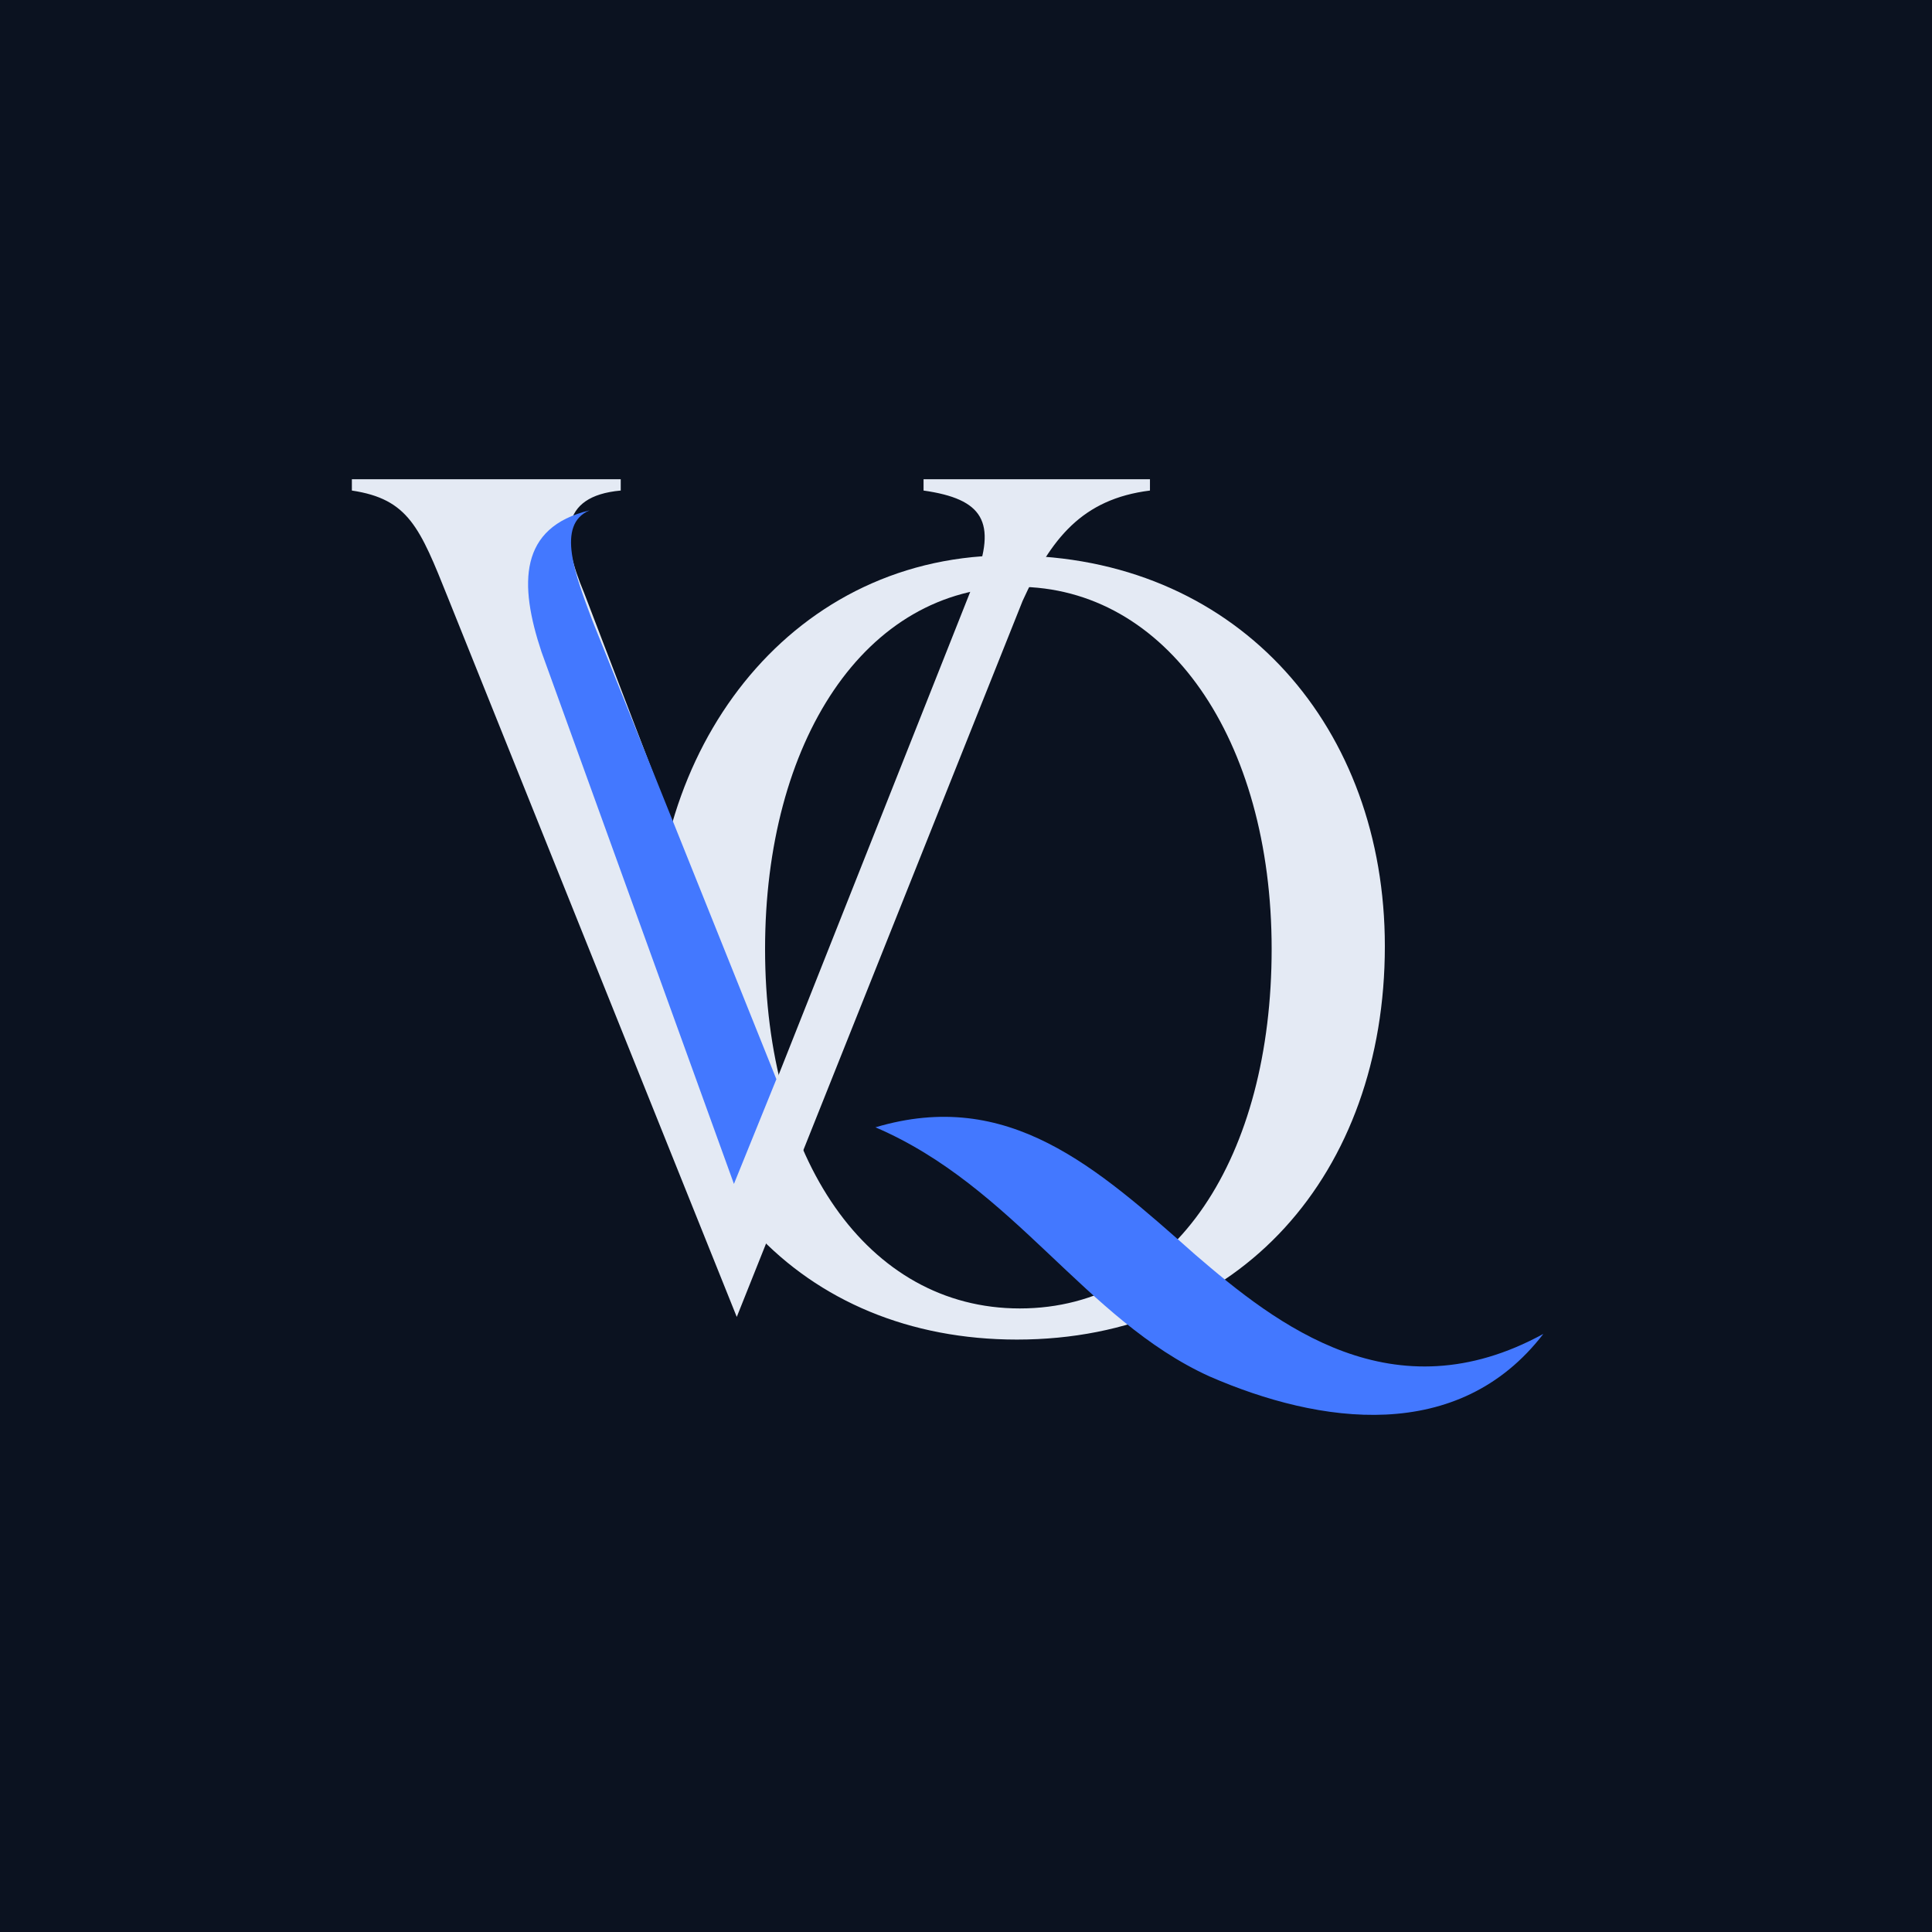
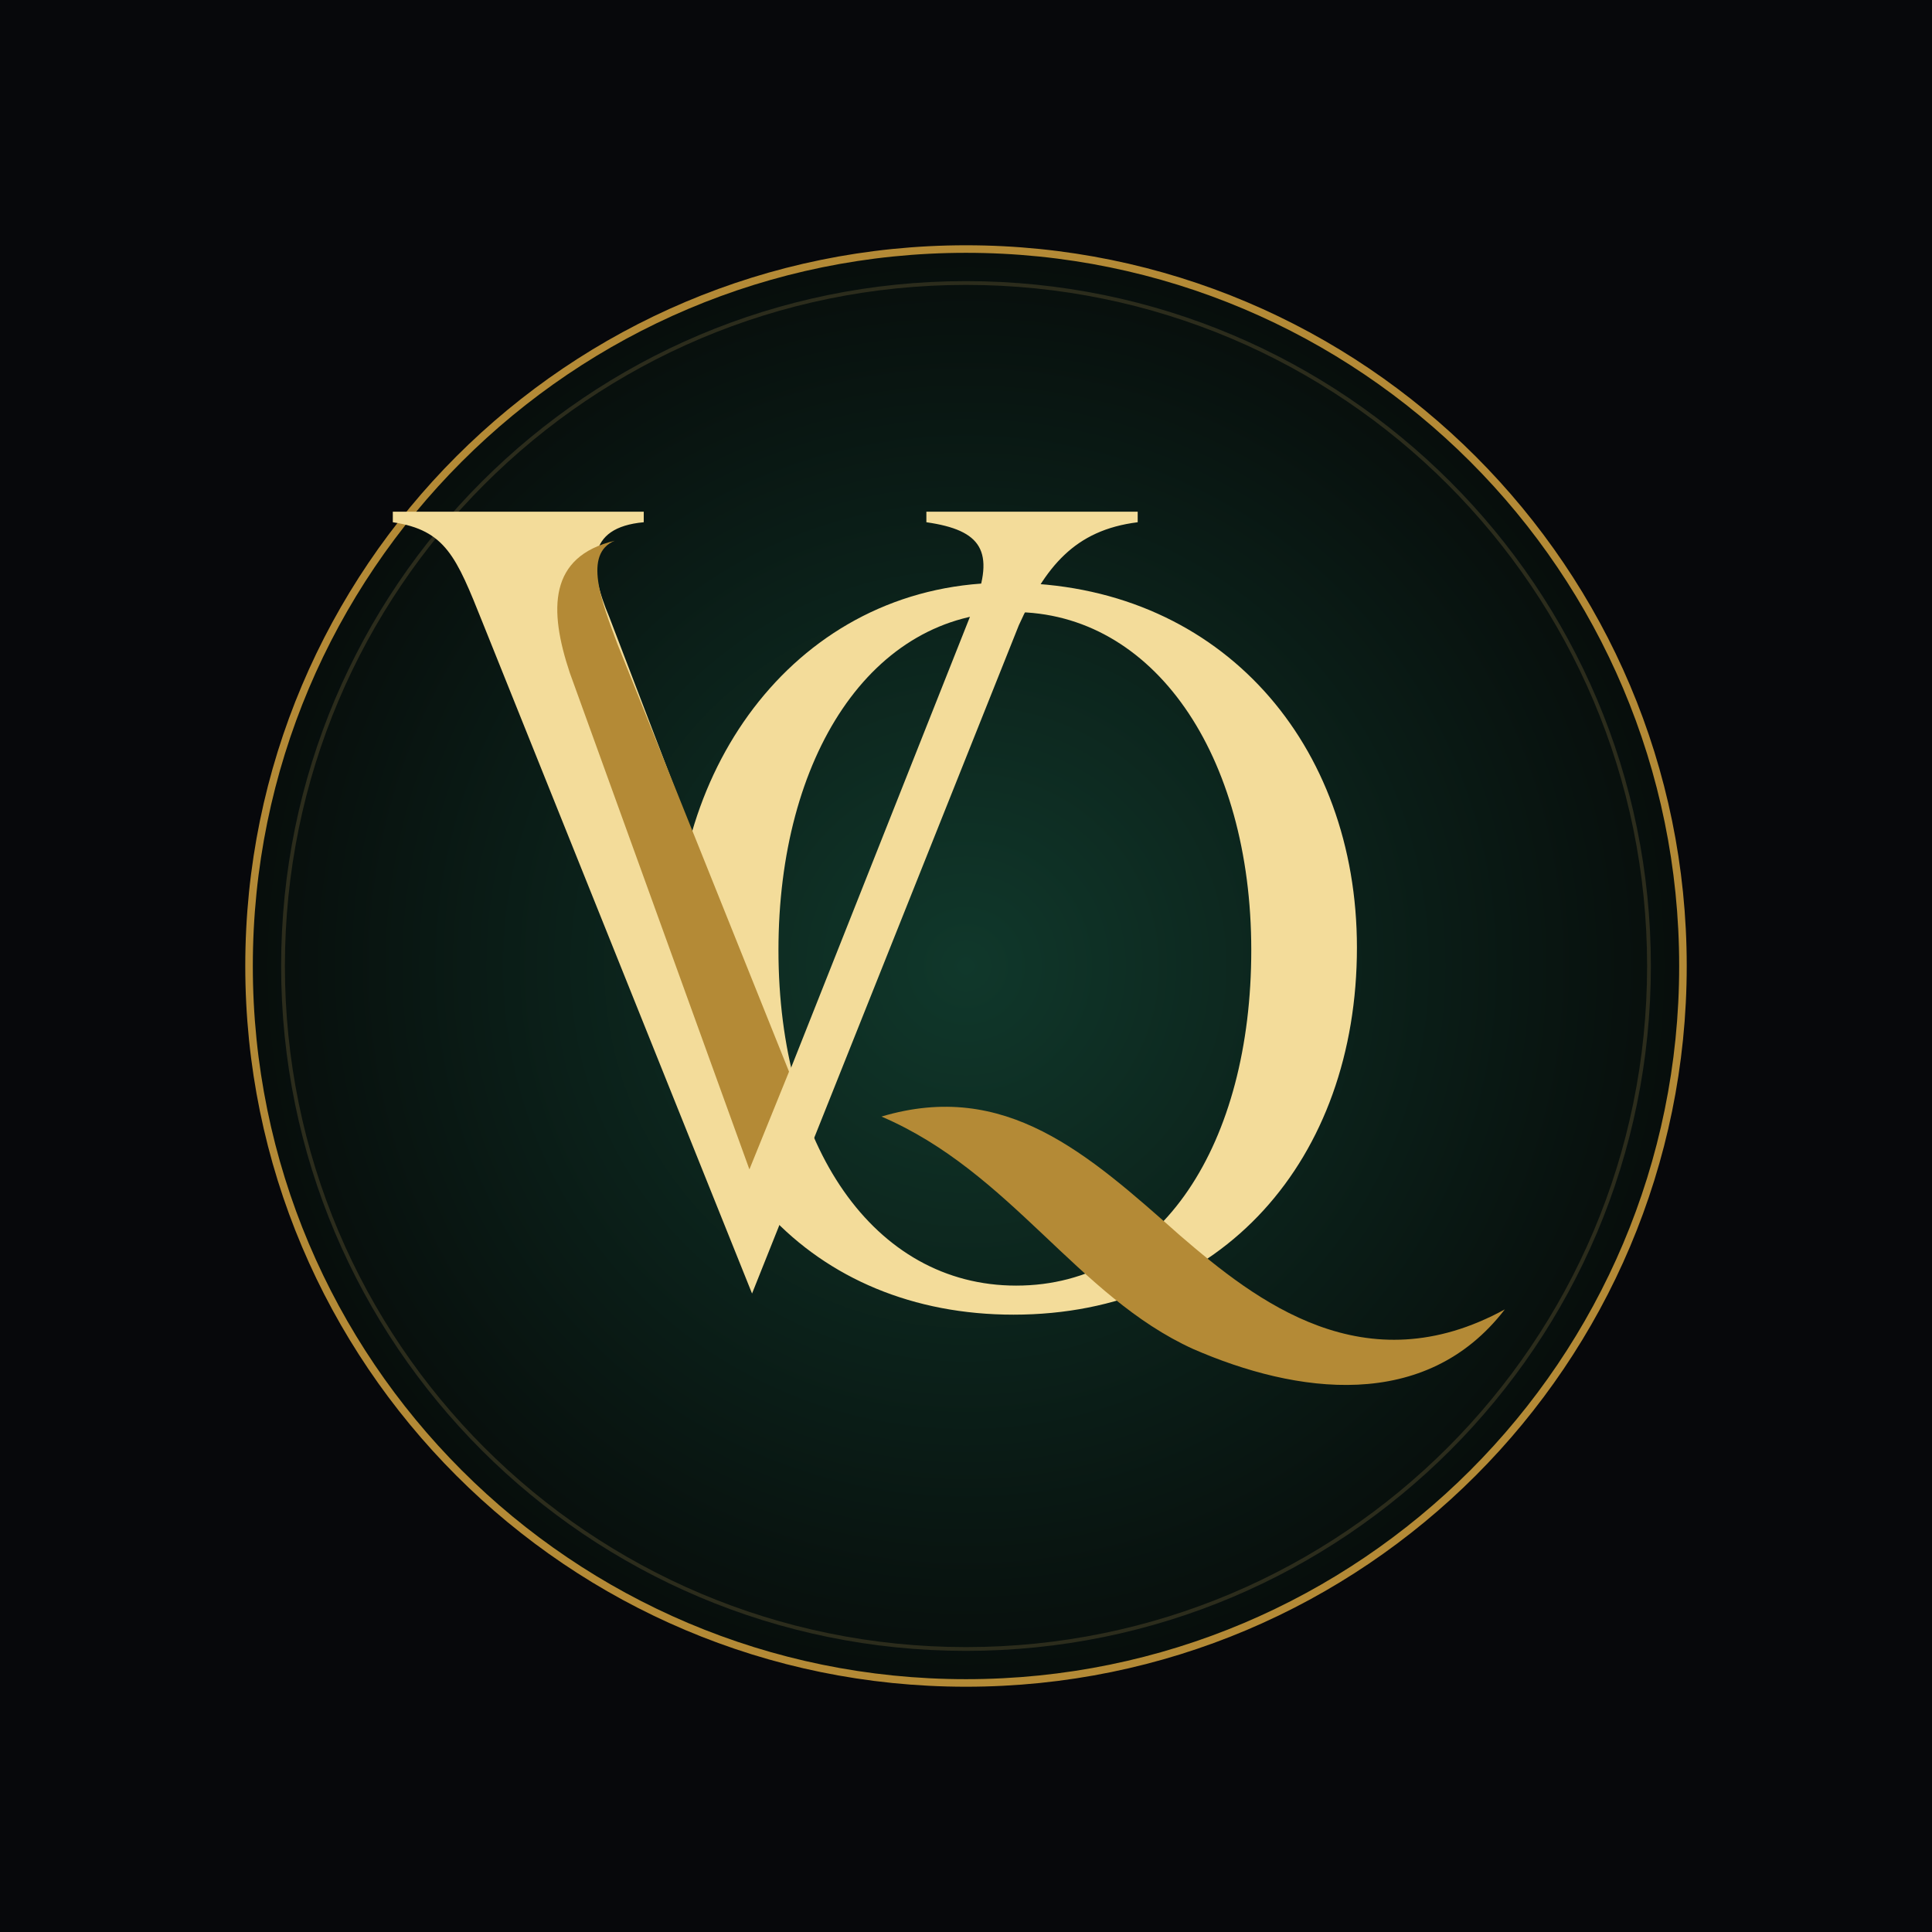
<svg xmlns="http://www.w3.org/2000/svg" viewBox="0 0 512 512">
-   <rect width="512" height="512" rx="0" fill="#0B1220" />
-   <g transform="translate(76 121) scale(.75)">
-     <path fill="#E4EAF4" d="M260 35C182 32 130 98 130 174C130 257 182 312 258 312C337 312 388 253 388 173C388 96 337 37 260 35ZM258 46C311 46 348 100 348 174C348 247 314 301 259 301C205 301 169 248 169 174C169 101 204 46 258 46Z" />
-     <path fill="#4378FF" d="M208 237C255 223 286 251 321 282C350 307 391 339 444 310C414 349 365 342 326 325C282 305 257 258 208 237Z" />
-     <path fill="#E4EAF4" d="M23 8H118V12C96 14 97 29 105 48L172 223L243 44C251 23 246 15 225 12V8H305V12C281 15 270 29 260 51L159 304L57 50C47 25 43 15 23 12Z" />
-     <path fill="#4378FF" d="M107 19C95 24 102 42 108 58L173 220L158 257L90 69C82 45 82 25 107 19Z" />
+   <defs>
+     <radialGradient id="felt">
+       <stop stop-color="#10382b" />
+       <stop offset="1" stop-color="#070d0b" />
+     </radialGradient>
+   </defs>
+   <rect width="512" height="512" rx="0" fill="#07080b" />
+   <circle cx="256" cy="256" r="190" fill="url(#felt)" stroke="#b48a36" stroke-width="2" />
+   <circle cx="256" cy="256" r="181" fill="none" stroke="#e8c46a" stroke-opacity=".16" />
+   <g transform="translate(88 130) scale(.70)">
+     <path fill="#F3DC9A" d="M260 35C182 32 130 98 130 174C130 257 182 312 258 312C337 312 388 253 388 173C388 96 337 37 260 35ZM258 46C311 46 348 100 348 174C348 247 314 301 259 301C205 301 169 248 169 174C169 101 204 46 258 46Z" />
+     <path fill="#B48A36" d="M208 237C255 223 286 251 321 282C350 307 391 339 444 310C414 349 365 342 326 325C282 305 257 258 208 237Z" />
+     <path fill="#F3DC9A" d="M23 8H118V12C96 14 97 29 105 48L172 223L243 44C251 23 246 15 225 12V8H305V12C281 15 270 29 260 51L159 304L57 50C47 25 43 15 23 12Z" />
+     <path fill="#B48A36" d="M107 19C95 24 102 42 108 58L173 220L158 257L90 69C82 45 82 25 107 19Z" />
  </g>
</svg>
